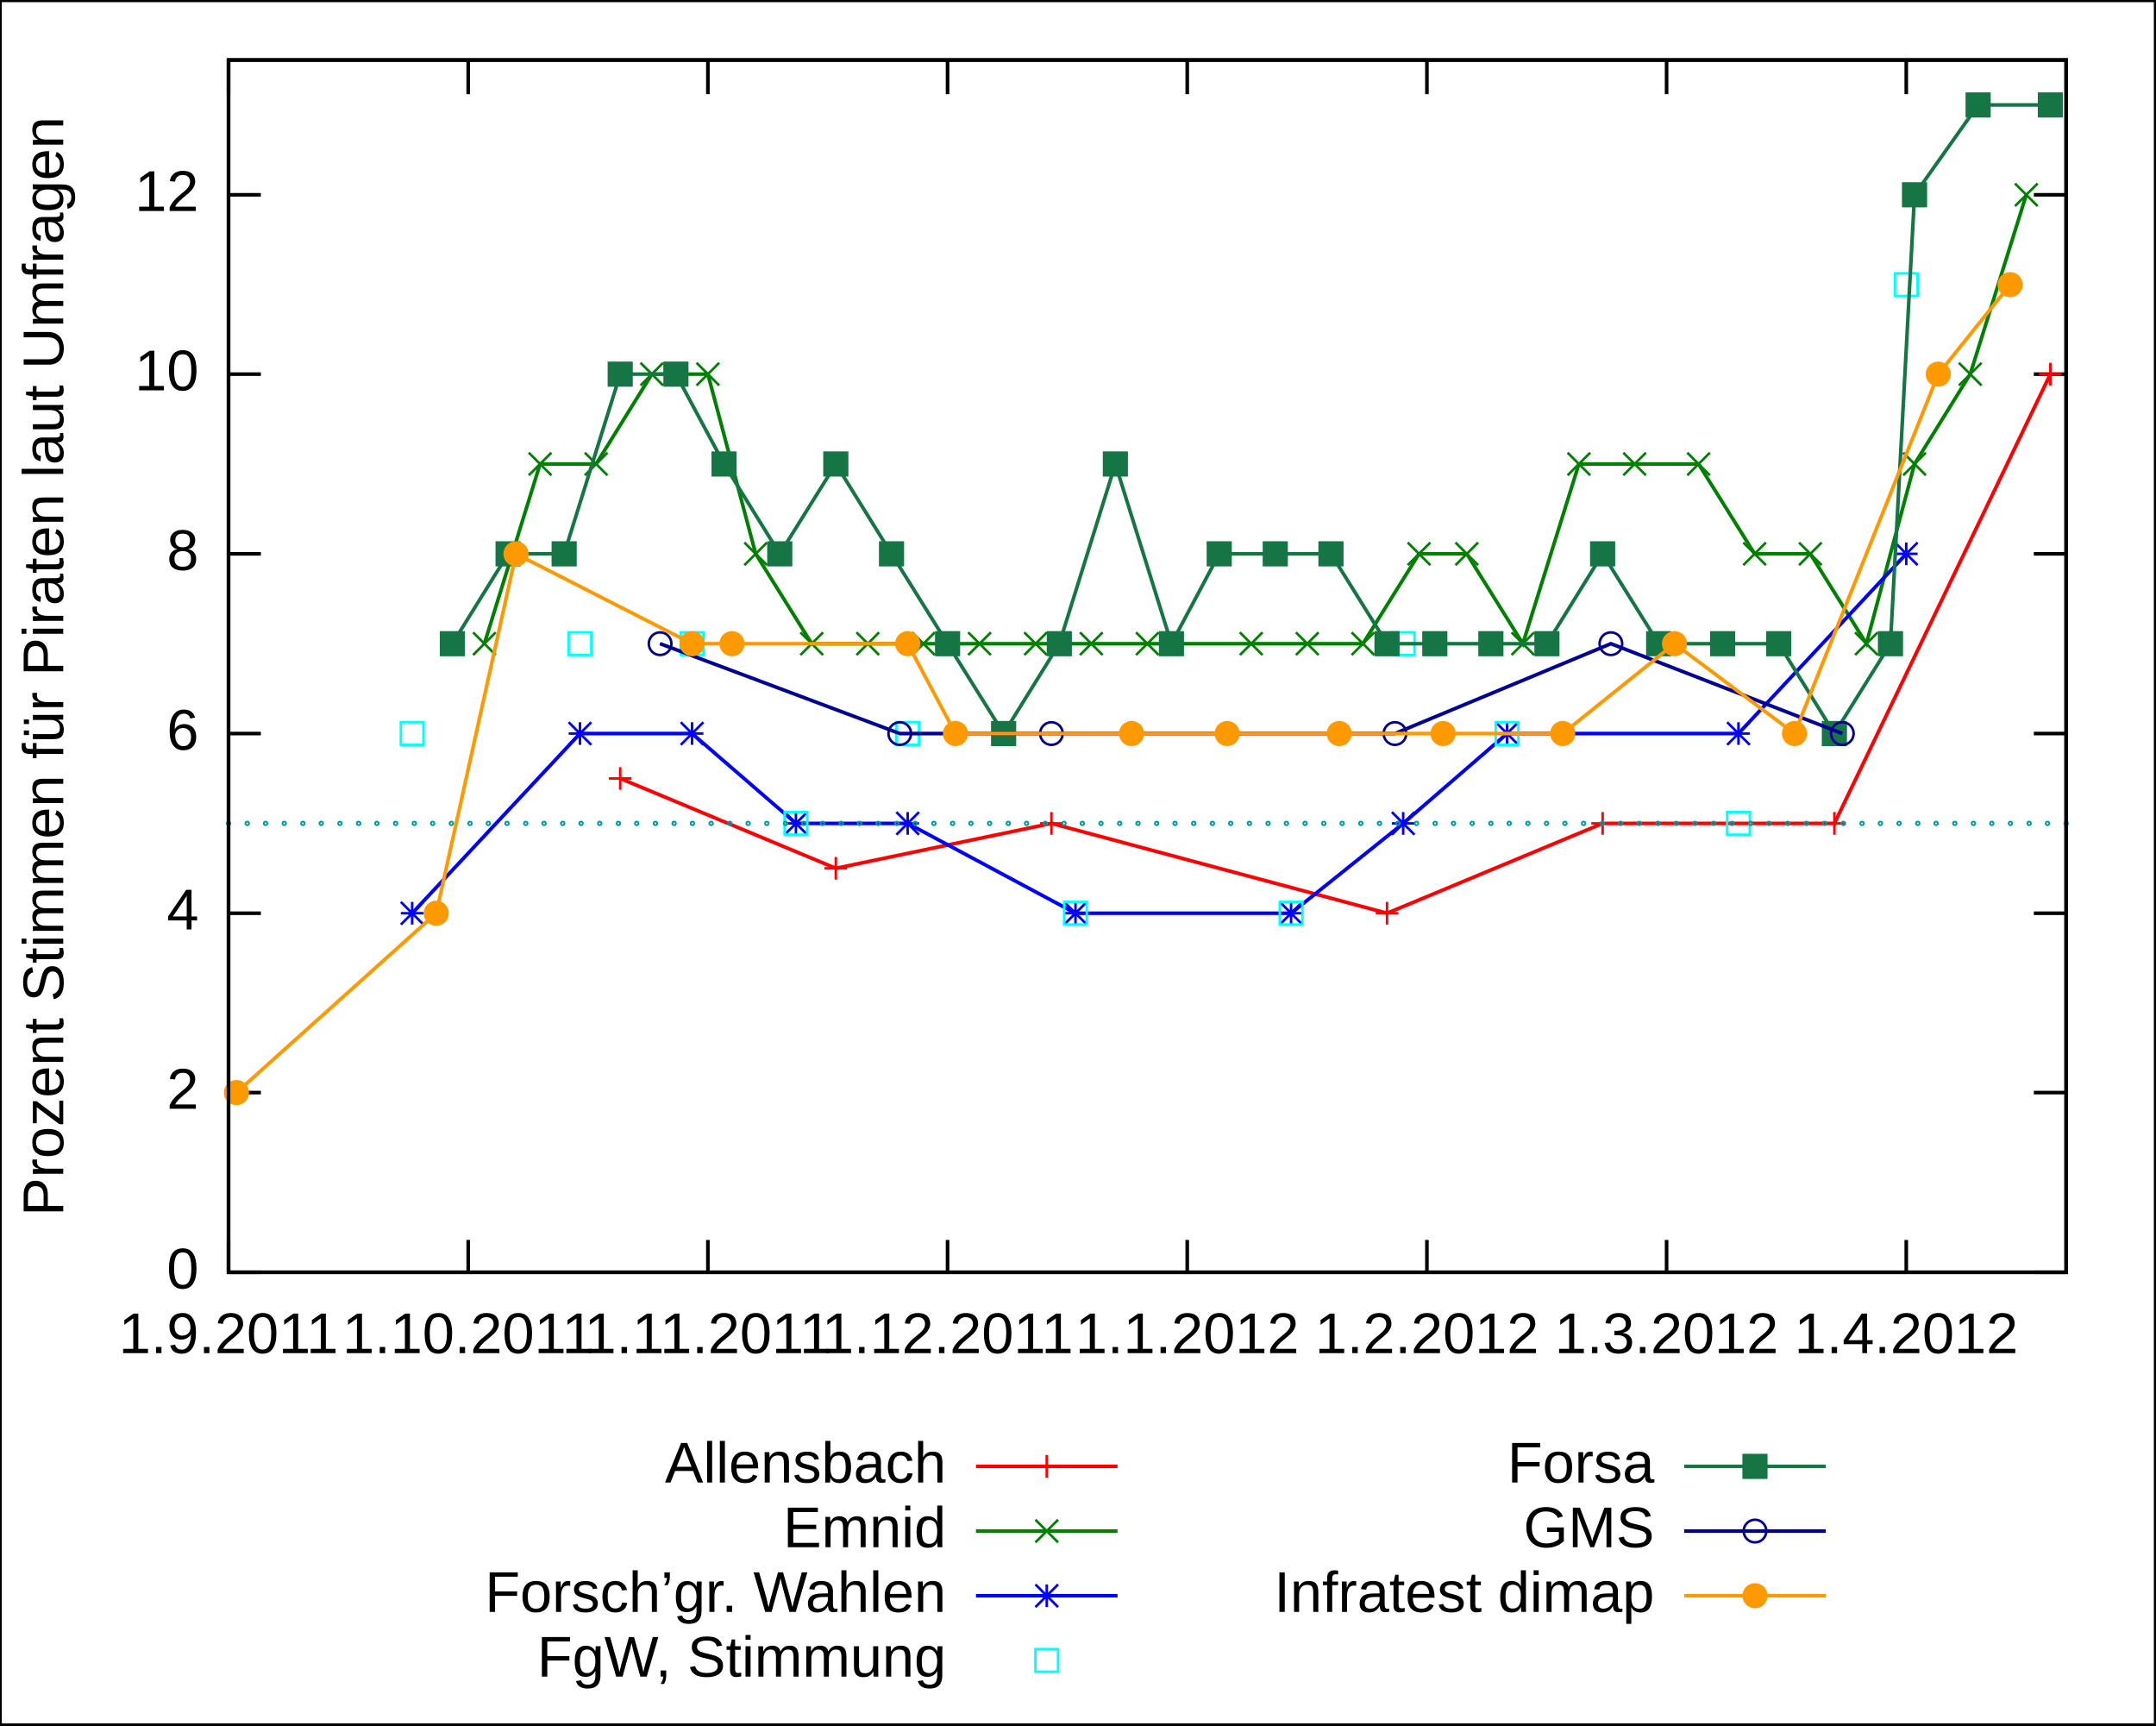
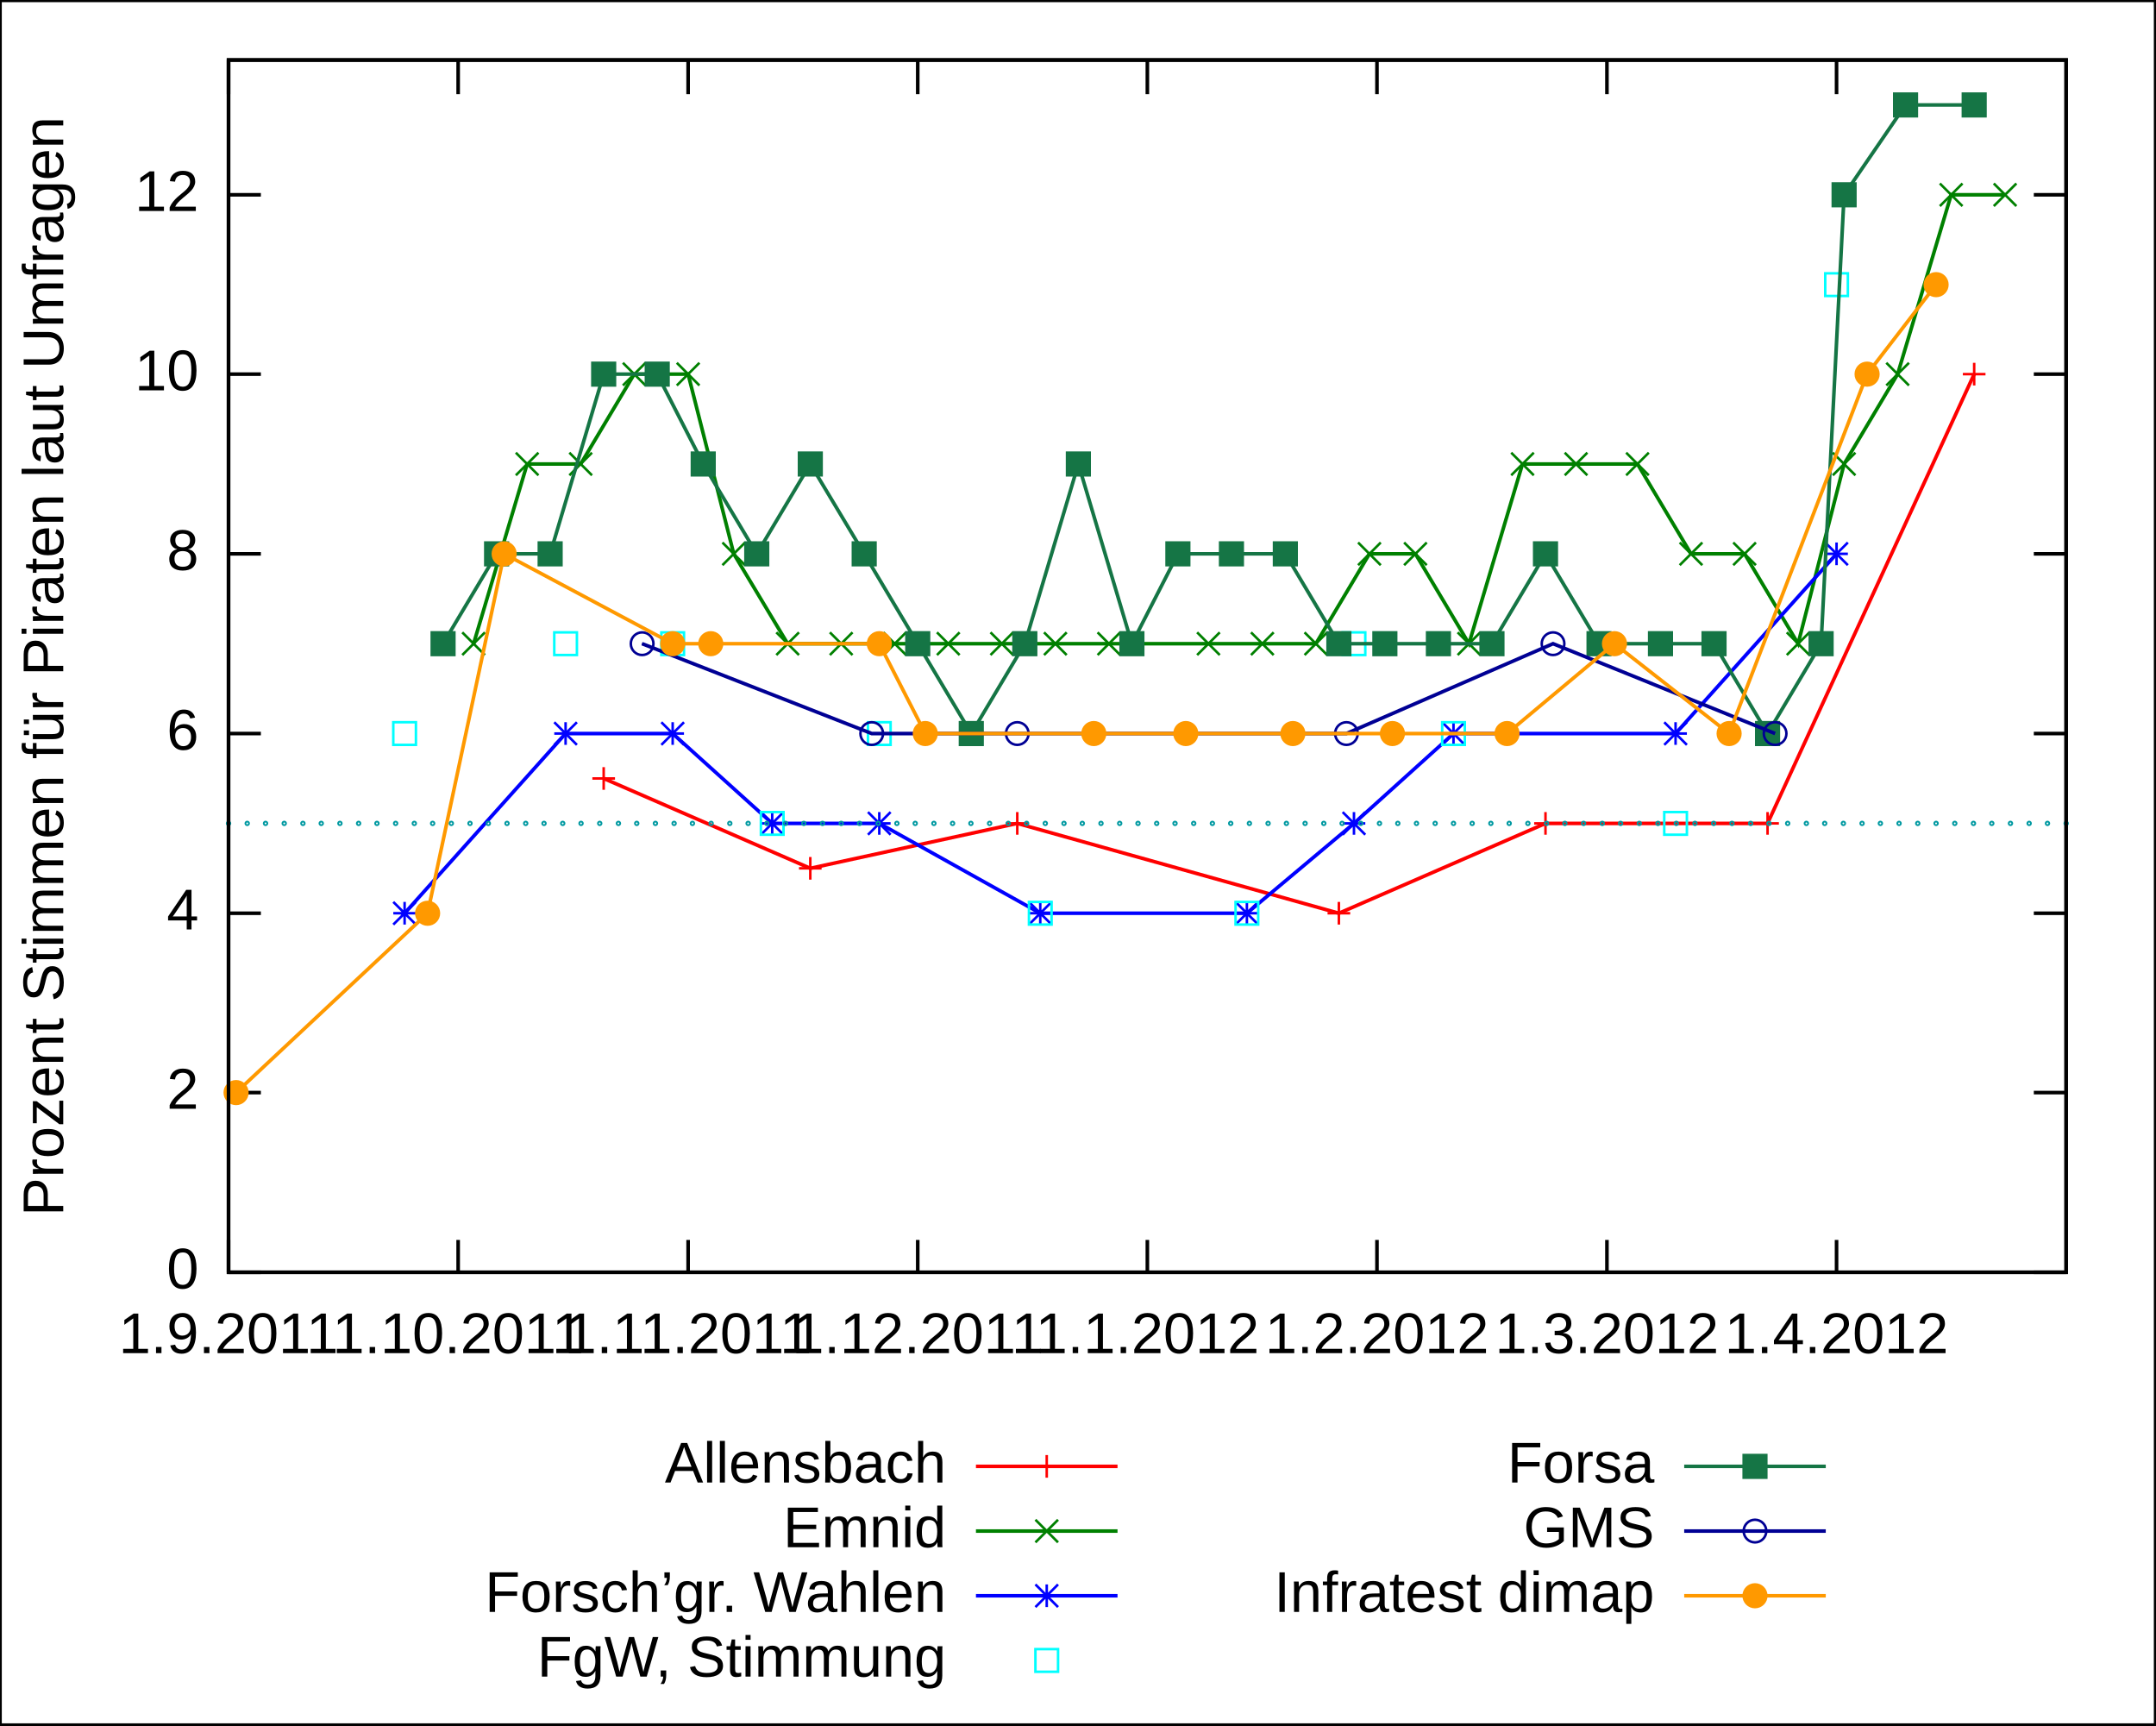
<svg xmlns="http://www.w3.org/2000/svg" xmlns:xlink="http://www.w3.org/1999/xlink" width="600" height="480" viewBox="0 0 600 480">
  <g id="gnuplot_canvas">
    <rect x="0" y="0" width="600" height="480" fill="none" />
    <defs>
      <circle id="gpDot" r="0.5" stroke-width="0.5" />
      <path id="gpPt0" stroke-width="0.222" stroke="currentColor" d="M-1,0 h2 M0,-1 v2" />
      <path id="gpPt1" stroke-width="0.222" stroke="currentColor" d="M-1,-1 L1,1 M1,-1 L-1,1" />
      <path id="gpPt2" stroke-width="0.222" stroke="currentColor" d="M-1,0 L1,0 M0,-1 L0,1 M-1,-1 L1,1 M-1,1 L1,-1" />
      <rect id="gpPt3" stroke-width="0.222" stroke="currentColor" x="-1" y="-1" width="2" height="2" />
      <rect id="gpPt4" stroke-width="0.222" stroke="currentColor" fill="currentColor" x="-1" y="-1" width="2" height="2" />
      <circle id="gpPt5" stroke-width="0.222" stroke="currentColor" cx="0" cy="0" r="1" />
      <use xlink:href="#gpPt5" id="gpPt6" fill="currentColor" stroke="none" />
      <path id="gpPt7" stroke-width="0.222" stroke="currentColor" d="M0,-1.33 L-1.33,0.67 L1.33,0.67 z" />
      <use xlink:href="#gpPt7" id="gpPt8" fill="currentColor" stroke="none" />
      <use xlink:href="#gpPt7" id="gpPt9" stroke="currentColor" transform="rotate(180)" />
      <use xlink:href="#gpPt9" id="gpPt10" fill="currentColor" stroke="none" />
      <use xlink:href="#gpPt3" id="gpPt11" stroke="currentColor" transform="rotate(45)" />
      <use xlink:href="#gpPt11" id="gpPt12" fill="currentColor" stroke="none" />
    </defs>
    <g style="fill:none; color:white; stroke:currentColor; stroke-width:1.00; stroke-linecap:butt; stroke-linejoin:miter">
</g>
    <g style="fill:none; color:black; stroke:currentColor; stroke-width:1.00; stroke-linecap:butt; stroke-linejoin:miter">
      <g style="stroke:none; shape-rendering:crispEdges">
        <polygon fill="rgb(255, 255, 255)" points="0.0,480.0 599.9,480.0 599.9,0.1 0.0,0.1 " />
      </g>
      <path stroke="black" d="M0.0,480.0 L0.0,0.1 L599.9,0.1 L599.9,480.0 L0.0,480.0 M63.6,354.0 L72.6,354.0 M575.0,354.0    L566.0,354.0  h0.01" />
      <g transform="translate(55.3,358.5)" style="stroke:none; fill:black; font-family:Arial; font-size:12.00pt; text-anchor:end">
        <text> 0</text>
      </g>
      <path d="M63.6,304.0 L72.6,304.0 M575.0,304.0 L566.0,304.0  h0.01" />
      <g transform="translate(55.3,308.5)" style="stroke:none; fill:black; font-family:Arial; font-size:12.00pt; text-anchor:end">
        <text> 2</text>
      </g>
      <path d="M63.6,254.1 L72.6,254.1 M575.0,254.1 L566.0,254.1  h0.01" />
      <g transform="translate(55.3,258.6)" style="stroke:none; fill:black; font-family:Arial; font-size:12.00pt; text-anchor:end">
        <text> 4</text>
      </g>
      <path d="M63.6,204.1 L72.6,204.1 M575.0,204.1 L566.0,204.1  h0.01" />
      <g transform="translate(55.3,208.6)" style="stroke:none; fill:black; font-family:Arial; font-size:12.00pt; text-anchor:end">
        <text> 6</text>
      </g>
      <path d="M63.6,154.1 L72.6,154.1 M575.0,154.1 L566.0,154.1  h0.01" />
      <g transform="translate(55.3,158.6)" style="stroke:none; fill:black; font-family:Arial; font-size:12.00pt; text-anchor:end">
        <text> 8</text>
      </g>
      <path d="M63.6,104.1 L72.6,104.1 M575.0,104.1 L566.0,104.1  h0.01" />
      <g transform="translate(55.3,108.6)" style="stroke:none; fill:black; font-family:Arial; font-size:12.00pt; text-anchor:end">
        <text> 10</text>
      </g>
      <path d="M63.6,54.2 L72.6,54.2 M575.0,54.2 L566.0,54.2  h0.01" />
      <g transform="translate(55.3,58.7)" style="stroke:none; fill:black; font-family:Arial; font-size:12.00pt; text-anchor:end">
        <text> 12</text>
      </g>
      <path d="M63.6,354.0 L63.6,345.0 M63.6,16.7 L63.6,25.7  h0.01" />
      <g transform="translate(63.6,376.5)" style="stroke:none; fill:black; font-family:Arial; font-size:12.00pt; text-anchor:middle">
        <text>1.9.2011</text>
      </g>
-       <path d="M130.3,354.0 L130.3,345.0 M130.3,16.7 L130.3,25.7  h0.01" />
-       <g transform="translate(130.3,376.5)" style="stroke:none; fill:black; font-family:Arial; font-size:12.00pt; text-anchor:middle">
+       <path d="M127.5,354.0 L127.5,345.0 M127.5,16.7 L127.5,25.7  h0.01" />
+       <g transform="translate(127.5,376.5)" style="stroke:none; fill:black; font-family:Arial; font-size:12.00pt; text-anchor:middle">
        <text>1.10.2011</text>
      </g>
-       <path d="M197.0,354.0 L197.0,345.0 M197.0,16.7 L197.0,25.7  h0.01" />
-       <g transform="translate(197.0,376.5)" style="stroke:none; fill:black; font-family:Arial; font-size:12.00pt; text-anchor:middle">
+       <path d="M191.5,354.0 L191.5,345.0 M191.5,16.7 L191.5,25.7  h0.01" />
+       <g transform="translate(191.5,376.5)" style="stroke:none; fill:black; font-family:Arial; font-size:12.00pt; text-anchor:middle">
        <text>1.11.2011</text>
      </g>
-       <path d="M263.7,354.0 L263.7,345.0 M263.7,16.7 L263.7,25.7  h0.01" />
-       <g transform="translate(263.7,376.5)" style="stroke:none; fill:black; font-family:Arial; font-size:12.00pt; text-anchor:middle">
+       <path d="M255.4,354.0 L255.4,345.0 M255.4,16.7 L255.4,25.7  h0.01" />
+       <g transform="translate(255.4,376.5)" style="stroke:none; fill:black; font-family:Arial; font-size:12.00pt; text-anchor:middle">
        <text>1.12.2011</text>
      </g>
-       <path d="M330.4,354.0 L330.4,345.0 M330.4,16.7 L330.4,25.7  h0.01" />
-       <g transform="translate(330.4,376.5)" style="stroke:none; fill:black; font-family:Arial; font-size:12.00pt; text-anchor:middle">
+       <path d="M319.3,354.0 L319.3,345.0 M319.3,16.7 L319.3,25.7  h0.01" />
+       <g transform="translate(319.3,376.5)" style="stroke:none; fill:black; font-family:Arial; font-size:12.00pt; text-anchor:middle">
        <text>1.1.2012</text>
      </g>
-       <path d="M397.1,354.0 L397.1,345.0 M397.1,16.7 L397.1,25.7  h0.01" />
-       <g transform="translate(397.1,376.5)" style="stroke:none; fill:black; font-family:Arial; font-size:12.00pt; text-anchor:middle">
+       <path d="M383.2,354.0 L383.2,345.0 M383.2,16.7 L383.2,25.7  h0.01" />
+       <g transform="translate(383.2,376.5)" style="stroke:none; fill:black; font-family:Arial; font-size:12.00pt; text-anchor:middle">
        <text>1.2.2012</text>
      </g>
-       <path d="M463.8,354.0 L463.8,345.0 M463.8,16.7 L463.8,25.7  h0.01" />
-       <g transform="translate(463.8,376.5)" style="stroke:none; fill:black; font-family:Arial; font-size:12.00pt; text-anchor:middle">
+       <path d="M447.2,354.0 L447.2,345.0 M447.2,16.7 L447.2,25.7  h0.01" />
+       <g transform="translate(447.2,376.5)" style="stroke:none; fill:black; font-family:Arial; font-size:12.00pt; text-anchor:middle">
        <text>1.3.2012</text>
      </g>
-       <path d="M530.5,354.0 L530.5,345.0 M530.5,16.7 L530.5,25.7  h0.01" />
-       <g transform="translate(530.5,376.5)" style="stroke:none; fill:black; font-family:Arial; font-size:12.00pt; text-anchor:middle">
+       <path d="M511.1,354.0 L511.1,345.0 M511.1,16.7 L511.1,25.7  h0.01" />
+       <g transform="translate(511.1,376.5)" style="stroke:none; fill:black; font-family:Arial; font-size:12.00pt; text-anchor:middle">
        <text>1.4.2012</text>
      </g>
      <path d="M63.6,16.7 L63.6,354.0 L575.0,354.0 L575.0,16.7 L63.6,16.7 Z  h0.01" />
      <g transform="translate(17.6,185.4) rotate(270)" style="stroke:none; fill:black; font-family:Arial; font-size:12.00pt; text-anchor:middle">
        <text>Prozent Stimmen für Piraten laut Umfragen</text>
      </g>
    </g>
    <g id="gnuplot_plot_1">
      <g style="fill:none; color:red; stroke:currentColor; stroke-width:1.00; stroke-linecap:butt; stroke-linejoin:miter">
        <g transform="translate(263.3,412.5)" style="stroke:none; fill:black; font-family:Arial; font-size:12.00pt; text-anchor:end">
          <text>Allensbach</text>
        </g>
-         <path d="M271.6,408.0 L311.0,408.0 M570.6,104.1 L510.5,229.1 L446.0,229.1 L386.0,254.1 L292.6,229.1 L232.6,241.6    L172.6,216.6  h0.01" />
-         <use xlink:href="#gpPt0" transform="translate(570.6,104.1) scale(3.15)" />
-         <use xlink:href="#gpPt0" transform="translate(510.5,229.1) scale(3.15)" />
-         <use xlink:href="#gpPt0" transform="translate(446.0,229.1) scale(3.15)" />
-         <use xlink:href="#gpPt0" transform="translate(386.0,254.1) scale(3.15)" />
-         <use xlink:href="#gpPt0" transform="translate(292.6,229.1) scale(3.15)" />
-         <use xlink:href="#gpPt0" transform="translate(232.6,241.6) scale(3.15)" />
-         <use xlink:href="#gpPt0" transform="translate(172.6,216.6) scale(3.15)" />
+         <path d="M271.6,408.0 L311.0,408.0 M549.4,104.1 L491.9,229.1 L430.1,229.1 L372.6,254.1 L283.1,229.1 L225.5,241.6    L168.0,216.6  h0.01" />
+         <use xlink:href="#gpPt0" transform="translate(549.4,104.1) scale(3.15)" />
+         <use xlink:href="#gpPt0" transform="translate(491.9,229.1) scale(3.15)" />
+         <use xlink:href="#gpPt0" transform="translate(430.1,229.1) scale(3.15)" />
+         <use xlink:href="#gpPt0" transform="translate(372.6,254.1) scale(3.15)" />
+         <use xlink:href="#gpPt0" transform="translate(283.1,229.1) scale(3.15)" />
+         <use xlink:href="#gpPt0" transform="translate(225.5,241.6) scale(3.15)" />
+         <use xlink:href="#gpPt0" transform="translate(168.0,216.6) scale(3.15)" />
        <use xlink:href="#gpPt0" transform="translate(291.3,408.0) scale(3.15)" />
      </g>
    </g>
    <g id="gnuplot_plot_2">
      <g style="fill:none; color:green; stroke:currentColor; stroke-width:1.00; stroke-linecap:butt; stroke-linejoin:miter">
        <g transform="translate(263.3,430.5)" style="stroke:none; fill:black; font-family:Arial; font-size:12.00pt; text-anchor:end">
          <text>Emnid</text>
        </g>
-         <path d="M271.6,426.0 L311.0,426.0 M563.9,54.2 L548.3,104.1 L532.8,129.1 L519.4,179.1 L503.8,154.1 L488.3,154.1    L472.7,129.1 L454.9,129.1 L439.4,129.1 L423.8,179.1 L408.2,154.1 L394.9,154.1 L379.3,179.1 L363.8,179.1    L348.2,179.1 L319.3,179.1 L303.7,179.1 L288.2,179.1 L272.6,179.1 L257.0,179.1 L241.5,179.1 L225.9,179.1    L210.3,154.1 L197.0,104.1 L181.4,104.1 L165.9,129.1 L150.3,129.1 L134.8,179.1  h0.01" />
-         <use xlink:href="#gpPt1" transform="translate(563.9,54.2) scale(3.15)" />
-         <use xlink:href="#gpPt1" transform="translate(548.3,104.1) scale(3.15)" />
-         <use xlink:href="#gpPt1" transform="translate(532.8,129.1) scale(3.15)" />
-         <use xlink:href="#gpPt1" transform="translate(519.4,179.1) scale(3.15)" />
-         <use xlink:href="#gpPt1" transform="translate(503.8,154.1) scale(3.15)" />
-         <use xlink:href="#gpPt1" transform="translate(488.3,154.1) scale(3.15)" />
-         <use xlink:href="#gpPt1" transform="translate(472.7,129.1) scale(3.15)" />
-         <use xlink:href="#gpPt1" transform="translate(454.9,129.1) scale(3.15)" />
-         <use xlink:href="#gpPt1" transform="translate(439.4,129.1) scale(3.15)" />
-         <use xlink:href="#gpPt1" transform="translate(423.8,179.1) scale(3.15)" />
-         <use xlink:href="#gpPt1" transform="translate(408.2,154.1) scale(3.15)" />
-         <use xlink:href="#gpPt1" transform="translate(394.9,154.1) scale(3.15)" />
-         <use xlink:href="#gpPt1" transform="translate(379.3,179.1) scale(3.15)" />
-         <use xlink:href="#gpPt1" transform="translate(363.8,179.1) scale(3.15)" />
-         <use xlink:href="#gpPt1" transform="translate(348.2,179.1) scale(3.15)" />
-         <use xlink:href="#gpPt1" transform="translate(319.3,179.1) scale(3.15)" />
-         <use xlink:href="#gpPt1" transform="translate(303.7,179.1) scale(3.15)" />
-         <use xlink:href="#gpPt1" transform="translate(288.2,179.1) scale(3.15)" />
-         <use xlink:href="#gpPt1" transform="translate(272.6,179.1) scale(3.15)" />
-         <use xlink:href="#gpPt1" transform="translate(257.0,179.1) scale(3.15)" />
-         <use xlink:href="#gpPt1" transform="translate(241.5,179.1) scale(3.15)" />
-         <use xlink:href="#gpPt1" transform="translate(225.9,179.1) scale(3.15)" />
-         <use xlink:href="#gpPt1" transform="translate(210.3,154.1) scale(3.15)" />
-         <use xlink:href="#gpPt1" transform="translate(197.0,104.1) scale(3.15)" />
-         <use xlink:href="#gpPt1" transform="translate(181.4,104.1) scale(3.15)" />
-         <use xlink:href="#gpPt1" transform="translate(165.9,129.1) scale(3.15)" />
-         <use xlink:href="#gpPt1" transform="translate(150.3,129.1) scale(3.15)" />
-         <use xlink:href="#gpPt1" transform="translate(134.8,179.1) scale(3.15)" />
+         <path d="M271.6,426.0 L311.0,426.0 M558.0,54.2 L543.0,54.2 L528.1,104.1 L513.2,129.1 L500.4,179.1 L485.5,154.1    L470.6,154.1 L455.7,129.1 L438.6,129.1 L423.7,129.1 L408.8,179.1 L393.9,154.1 L381.1,154.1 L366.2,179.1    L351.3,179.1 L336.3,179.1 L308.6,179.1 L293.7,179.1 L278.8,179.1 L263.9,179.1 L249.0,179.1 L234.1,179.1    L219.2,179.1 L204.2,154.1 L191.5,104.1 L176.5,104.1 L161.6,129.1 L146.7,129.1 L131.8,179.1  h0.01" />
+         <use xlink:href="#gpPt1" transform="translate(558.0,54.2) scale(3.15)" />
+         <use xlink:href="#gpPt1" transform="translate(543.0,54.2) scale(3.15)" />
+         <use xlink:href="#gpPt1" transform="translate(528.1,104.1) scale(3.15)" />
+         <use xlink:href="#gpPt1" transform="translate(513.2,129.1) scale(3.15)" />
+         <use xlink:href="#gpPt1" transform="translate(500.4,179.1) scale(3.15)" />
+         <use xlink:href="#gpPt1" transform="translate(485.5,154.1) scale(3.15)" />
+         <use xlink:href="#gpPt1" transform="translate(470.6,154.1) scale(3.15)" />
+         <use xlink:href="#gpPt1" transform="translate(455.7,129.1) scale(3.15)" />
+         <use xlink:href="#gpPt1" transform="translate(438.6,129.1) scale(3.15)" />
+         <use xlink:href="#gpPt1" transform="translate(423.7,129.1) scale(3.15)" />
+         <use xlink:href="#gpPt1" transform="translate(408.8,179.1) scale(3.15)" />
+         <use xlink:href="#gpPt1" transform="translate(393.9,154.1) scale(3.15)" />
+         <use xlink:href="#gpPt1" transform="translate(381.1,154.1) scale(3.15)" />
+         <use xlink:href="#gpPt1" transform="translate(366.2,179.1) scale(3.15)" />
+         <use xlink:href="#gpPt1" transform="translate(351.3,179.1) scale(3.15)" />
+         <use xlink:href="#gpPt1" transform="translate(336.3,179.1) scale(3.15)" />
+         <use xlink:href="#gpPt1" transform="translate(308.6,179.1) scale(3.15)" />
+         <use xlink:href="#gpPt1" transform="translate(293.7,179.1) scale(3.15)" />
+         <use xlink:href="#gpPt1" transform="translate(278.8,179.1) scale(3.15)" />
+         <use xlink:href="#gpPt1" transform="translate(263.9,179.1) scale(3.15)" />
+         <use xlink:href="#gpPt1" transform="translate(249.0,179.1) scale(3.15)" />
+         <use xlink:href="#gpPt1" transform="translate(234.1,179.1) scale(3.15)" />
+         <use xlink:href="#gpPt1" transform="translate(219.2,179.1) scale(3.15)" />
+         <use xlink:href="#gpPt1" transform="translate(204.2,154.1) scale(3.15)" />
+         <use xlink:href="#gpPt1" transform="translate(191.5,104.1) scale(3.15)" />
+         <use xlink:href="#gpPt1" transform="translate(176.5,104.1) scale(3.15)" />
+         <use xlink:href="#gpPt1" transform="translate(161.6,129.1) scale(3.15)" />
+         <use xlink:href="#gpPt1" transform="translate(146.7,129.1) scale(3.15)" />
+         <use xlink:href="#gpPt1" transform="translate(131.8,179.1) scale(3.15)" />
        <use xlink:href="#gpPt1" transform="translate(291.3,426.0) scale(3.15)" />
      </g>
    </g>
    <g id="gnuplot_plot_3">
      <g style="fill:none; color:blue; stroke:currentColor; stroke-width:1.00; stroke-linecap:butt; stroke-linejoin:miter">
        <g transform="translate(263.3,448.5)" style="stroke:none; fill:black; font-family:Arial; font-size:12.00pt; text-anchor:end">
          <text>Forsch’gr. Wahlen</text>
        </g>
-         <path d="M271.6,444.0 L311.0,444.0 M530.5,154.1 L483.8,204.1 L419.4,204.1 L390.5,229.1 L359.3,254.1 L299.3,254.1    L252.6,229.1 L221.5,229.1 L192.6,204.1 L161.4,204.1 L114.7,254.1  h0.01" />
-         <use xlink:href="#gpPt2" transform="translate(530.5,154.1) scale(3.15)" />
-         <use xlink:href="#gpPt2" transform="translate(483.8,204.1) scale(3.15)" />
-         <use xlink:href="#gpPt2" transform="translate(419.4,204.1) scale(3.15)" />
-         <use xlink:href="#gpPt2" transform="translate(390.5,229.1) scale(3.15)" />
-         <use xlink:href="#gpPt2" transform="translate(359.3,254.1) scale(3.15)" />
-         <use xlink:href="#gpPt2" transform="translate(299.3,254.1) scale(3.15)" />
-         <use xlink:href="#gpPt2" transform="translate(252.6,229.1) scale(3.15)" />
-         <use xlink:href="#gpPt2" transform="translate(221.5,229.1) scale(3.15)" />
-         <use xlink:href="#gpPt2" transform="translate(192.6,204.1) scale(3.15)" />
-         <use xlink:href="#gpPt2" transform="translate(161.4,204.1) scale(3.15)" />
-         <use xlink:href="#gpPt2" transform="translate(114.7,254.1) scale(3.15)" />
+         <path d="M271.6,444.0 L311.0,444.0 M511.1,154.1 L466.3,204.1 L404.5,204.1 L376.8,229.1 L347.0,254.1 L289.5,254.1    L244.7,229.1 L214.9,229.1 L187.2,204.1 L157.4,204.1 L112.6,254.1  h0.01" />
+         <use xlink:href="#gpPt2" transform="translate(511.1,154.1) scale(3.15)" />
+         <use xlink:href="#gpPt2" transform="translate(466.3,204.1) scale(3.15)" />
+         <use xlink:href="#gpPt2" transform="translate(404.5,204.1) scale(3.15)" />
+         <use xlink:href="#gpPt2" transform="translate(376.8,229.1) scale(3.15)" />
+         <use xlink:href="#gpPt2" transform="translate(347.0,254.1) scale(3.15)" />
+         <use xlink:href="#gpPt2" transform="translate(289.5,254.1) scale(3.15)" />
+         <use xlink:href="#gpPt2" transform="translate(244.7,229.1) scale(3.15)" />
+         <use xlink:href="#gpPt2" transform="translate(214.9,229.1) scale(3.15)" />
+         <use xlink:href="#gpPt2" transform="translate(187.2,204.1) scale(3.15)" />
+         <use xlink:href="#gpPt2" transform="translate(157.4,204.1) scale(3.15)" />
+         <use xlink:href="#gpPt2" transform="translate(112.6,254.1) scale(3.15)" />
        <use xlink:href="#gpPt2" transform="translate(291.3,444.0) scale(3.15)" />
      </g>
    </g>
    <g id="gnuplot_plot_4">
      <g style="fill:none; color:cyan; stroke:currentColor; stroke-width:1.00; stroke-linecap:butt; stroke-linejoin:miter">
        <g transform="translate(263.3,466.5)" style="stroke:none; fill:black; font-family:Arial; font-size:12.00pt; text-anchor:end">
          <text>FgW, Stimmung</text>
        </g>
-         <use xlink:href="#gpPt3" transform="translate(530.5,79.2) scale(3.15)" />
-         <use xlink:href="#gpPt3" transform="translate(483.8,229.1) scale(3.15)" />
-         <use xlink:href="#gpPt3" transform="translate(419.4,204.1) scale(3.15)" />
-         <use xlink:href="#gpPt3" transform="translate(390.5,179.1) scale(3.15)" />
-         <use xlink:href="#gpPt3" transform="translate(359.3,254.1) scale(3.15)" />
-         <use xlink:href="#gpPt3" transform="translate(299.3,254.1) scale(3.15)" />
-         <use xlink:href="#gpPt3" transform="translate(252.6,204.1) scale(3.15)" />
-         <use xlink:href="#gpPt3" transform="translate(221.5,229.1) scale(3.15)" />
-         <use xlink:href="#gpPt3" transform="translate(192.6,179.1) scale(3.15)" />
-         <use xlink:href="#gpPt3" transform="translate(161.4,179.1) scale(3.15)" />
-         <use xlink:href="#gpPt3" transform="translate(114.7,204.1) scale(3.15)" />
+         <use xlink:href="#gpPt3" transform="translate(511.1,79.2) scale(3.15)" />
+         <use xlink:href="#gpPt3" transform="translate(466.3,229.1) scale(3.15)" />
+         <use xlink:href="#gpPt3" transform="translate(404.5,204.1) scale(3.15)" />
+         <use xlink:href="#gpPt3" transform="translate(376.8,179.1) scale(3.15)" />
+         <use xlink:href="#gpPt3" transform="translate(347.0,254.1) scale(3.15)" />
+         <use xlink:href="#gpPt3" transform="translate(289.5,254.1) scale(3.15)" />
+         <use xlink:href="#gpPt3" transform="translate(244.7,204.1) scale(3.15)" />
+         <use xlink:href="#gpPt3" transform="translate(214.9,229.1) scale(3.15)" />
+         <use xlink:href="#gpPt3" transform="translate(187.2,179.1) scale(3.15)" />
+         <use xlink:href="#gpPt3" transform="translate(157.4,179.1) scale(3.15)" />
+         <use xlink:href="#gpPt3" transform="translate(112.6,204.1) scale(3.15)" />
        <use xlink:href="#gpPt3" transform="translate(291.3,462.0) scale(3.15)" />
      </g>
    </g>
    <g id="gnuplot_plot_5">
      <g style="fill:none; color:#157545; stroke:currentColor; stroke-width:1.00; stroke-linecap:butt; stroke-linejoin:miter">
        <g transform="translate(460.4,412.5)" style="stroke:none; fill:black; font-family:Arial; font-size:12.00pt; text-anchor:end">
          <text>Forsa</text>
        </g>
-         <path d="M468.7,408.0 L508.1,408.0 M570.6,29.2 L550.5,29.2 L532.8,54.2 L526.1,179.1 L510.5,204.1 L495.0,179.1    L479.4,179.1 L461.6,179.1 L446.0,154.1 L430.5,179.1 L414.9,179.1 L399.3,179.1 L386.0,179.1 L370.4,154.1    L354.9,154.1 L339.3,154.1 L326.0,179.1 L310.4,129.1 L294.8,179.1 L279.3,204.1 L263.7,179.1 L248.1,154.1    L232.6,129.1 L217.0,154.1 L201.5,129.1 L188.1,104.1 L172.6,104.1 L157.0,154.1 L141.4,154.1 L125.9,179.1     h0.01" />
-         <use xlink:href="#gpPt4" transform="translate(570.6,29.2) scale(3.15)" />
-         <use xlink:href="#gpPt4" transform="translate(550.5,29.2) scale(3.15)" />
-         <use xlink:href="#gpPt4" transform="translate(532.8,54.2) scale(3.15)" />
-         <use xlink:href="#gpPt4" transform="translate(526.1,179.1) scale(3.15)" />
-         <use xlink:href="#gpPt4" transform="translate(510.5,204.1) scale(3.15)" />
-         <use xlink:href="#gpPt4" transform="translate(495.0,179.1) scale(3.15)" />
-         <use xlink:href="#gpPt4" transform="translate(479.4,179.1) scale(3.15)" />
-         <use xlink:href="#gpPt4" transform="translate(461.6,179.1) scale(3.15)" />
-         <use xlink:href="#gpPt4" transform="translate(446.0,154.1) scale(3.15)" />
-         <use xlink:href="#gpPt4" transform="translate(430.5,179.1) scale(3.15)" />
-         <use xlink:href="#gpPt4" transform="translate(414.9,179.1) scale(3.15)" />
-         <use xlink:href="#gpPt4" transform="translate(399.3,179.1) scale(3.15)" />
-         <use xlink:href="#gpPt4" transform="translate(386.0,179.1) scale(3.15)" />
-         <use xlink:href="#gpPt4" transform="translate(370.4,154.1) scale(3.15)" />
-         <use xlink:href="#gpPt4" transform="translate(354.9,154.1) scale(3.15)" />
-         <use xlink:href="#gpPt4" transform="translate(339.3,154.1) scale(3.15)" />
-         <use xlink:href="#gpPt4" transform="translate(326.0,179.1) scale(3.15)" />
-         <use xlink:href="#gpPt4" transform="translate(310.4,129.1) scale(3.15)" />
-         <use xlink:href="#gpPt4" transform="translate(294.8,179.1) scale(3.15)" />
-         <use xlink:href="#gpPt4" transform="translate(279.3,204.1) scale(3.15)" />
-         <use xlink:href="#gpPt4" transform="translate(263.7,179.1) scale(3.15)" />
-         <use xlink:href="#gpPt4" transform="translate(248.1,154.1) scale(3.15)" />
-         <use xlink:href="#gpPt4" transform="translate(232.6,129.1) scale(3.15)" />
-         <use xlink:href="#gpPt4" transform="translate(217.0,154.1) scale(3.15)" />
-         <use xlink:href="#gpPt4" transform="translate(201.5,129.1) scale(3.15)" />
-         <use xlink:href="#gpPt4" transform="translate(188.1,104.1) scale(3.15)" />
-         <use xlink:href="#gpPt4" transform="translate(172.6,104.1) scale(3.15)" />
-         <use xlink:href="#gpPt4" transform="translate(157.0,154.1) scale(3.15)" />
-         <use xlink:href="#gpPt4" transform="translate(141.4,154.1) scale(3.15)" />
-         <use xlink:href="#gpPt4" transform="translate(125.9,179.1) scale(3.15)" />
+         <path d="M468.7,408.0 L508.1,408.0 M549.4,29.2 L530.3,29.2 L513.2,54.2 L506.8,179.1 L491.9,204.1 L477.0,179.1    L462.1,179.1 L445.0,179.1 L430.1,154.1 L415.2,179.1 L400.3,179.1 L385.4,179.1 L372.6,179.1 L357.7,154.1    L342.7,154.1 L327.8,154.1 L315.0,179.1 L300.1,129.1 L285.2,179.1 L270.3,204.1 L255.4,179.1 L240.5,154.1    L225.5,129.1 L210.6,154.1 L195.7,129.1 L182.9,104.1 L168.0,104.1 L153.1,154.1 L138.2,154.1 L123.3,179.1     h0.01" />
+         <use xlink:href="#gpPt4" transform="translate(549.4,29.2) scale(3.15)" />
+         <use xlink:href="#gpPt4" transform="translate(530.3,29.2) scale(3.15)" />
+         <use xlink:href="#gpPt4" transform="translate(513.2,54.2) scale(3.15)" />
+         <use xlink:href="#gpPt4" transform="translate(506.8,179.1) scale(3.15)" />
+         <use xlink:href="#gpPt4" transform="translate(491.9,204.1) scale(3.15)" />
+         <use xlink:href="#gpPt4" transform="translate(477.0,179.1) scale(3.15)" />
+         <use xlink:href="#gpPt4" transform="translate(462.1,179.1) scale(3.15)" />
+         <use xlink:href="#gpPt4" transform="translate(445.0,179.1) scale(3.15)" />
+         <use xlink:href="#gpPt4" transform="translate(430.1,154.1) scale(3.15)" />
+         <use xlink:href="#gpPt4" transform="translate(415.2,179.1) scale(3.15)" />
+         <use xlink:href="#gpPt4" transform="translate(400.3,179.1) scale(3.15)" />
+         <use xlink:href="#gpPt4" transform="translate(385.4,179.1) scale(3.15)" />
+         <use xlink:href="#gpPt4" transform="translate(372.6,179.1) scale(3.15)" />
+         <use xlink:href="#gpPt4" transform="translate(357.7,154.1) scale(3.15)" />
+         <use xlink:href="#gpPt4" transform="translate(342.7,154.1) scale(3.15)" />
+         <use xlink:href="#gpPt4" transform="translate(327.8,154.1) scale(3.15)" />
+         <use xlink:href="#gpPt4" transform="translate(315.0,179.1) scale(3.15)" />
+         <use xlink:href="#gpPt4" transform="translate(300.1,129.1) scale(3.15)" />
+         <use xlink:href="#gpPt4" transform="translate(285.2,179.1) scale(3.15)" />
+         <use xlink:href="#gpPt4" transform="translate(270.3,204.1) scale(3.15)" />
+         <use xlink:href="#gpPt4" transform="translate(255.4,179.1) scale(3.15)" />
+         <use xlink:href="#gpPt4" transform="translate(240.5,154.1) scale(3.15)" />
+         <use xlink:href="#gpPt4" transform="translate(225.5,129.1) scale(3.15)" />
+         <use xlink:href="#gpPt4" transform="translate(210.6,154.1) scale(3.15)" />
+         <use xlink:href="#gpPt4" transform="translate(195.7,129.1) scale(3.15)" />
+         <use xlink:href="#gpPt4" transform="translate(182.9,104.1) scale(3.15)" />
+         <use xlink:href="#gpPt4" transform="translate(168.0,104.1) scale(3.15)" />
+         <use xlink:href="#gpPt4" transform="translate(153.1,154.1) scale(3.15)" />
+         <use xlink:href="#gpPt4" transform="translate(138.2,154.1) scale(3.15)" />
+         <use xlink:href="#gpPt4" transform="translate(123.3,179.1) scale(3.15)" />
        <use xlink:href="#gpPt4" transform="translate(488.4,408.0) scale(3.15)" />
      </g>
    </g>
    <g id="gnuplot_plot_6">
      <g style="fill:none; color:#000094; stroke:currentColor; stroke-width:1.00; stroke-linecap:butt; stroke-linejoin:miter">
        <g transform="translate(460.4,430.5)" style="stroke:none; fill:black; font-family:Arial; font-size:12.00pt; text-anchor:end">
          <text>GMS</text>
        </g>
-         <path d="M468.7,426.0 L508.1,426.0 M512.7,204.1 L448.3,179.1 L388.2,204.1 L292.6,204.1 L250.4,204.1 L183.7,179.1     h0.01" />
-         <use xlink:href="#gpPt5" transform="translate(512.7,204.1) scale(3.15)" />
-         <use xlink:href="#gpPt5" transform="translate(448.3,179.1) scale(3.15)" />
-         <use xlink:href="#gpPt5" transform="translate(388.2,204.1) scale(3.15)" />
-         <use xlink:href="#gpPt5" transform="translate(292.6,204.1) scale(3.15)" />
-         <use xlink:href="#gpPt5" transform="translate(250.4,204.1) scale(3.15)" />
-         <use xlink:href="#gpPt5" transform="translate(183.7,179.1) scale(3.15)" />
+         <path d="M468.7,426.0 L508.1,426.0 M494.0,204.1 L432.2,179.1 L374.7,204.1 L283.1,204.1 L242.6,204.1 L178.7,179.1     h0.01" />
+         <use xlink:href="#gpPt5" transform="translate(494.0,204.1) scale(3.15)" />
+         <use xlink:href="#gpPt5" transform="translate(432.2,179.1) scale(3.15)" />
+         <use xlink:href="#gpPt5" transform="translate(374.7,204.1) scale(3.15)" />
+         <use xlink:href="#gpPt5" transform="translate(283.1,204.1) scale(3.15)" />
+         <use xlink:href="#gpPt5" transform="translate(242.6,204.1) scale(3.15)" />
+         <use xlink:href="#gpPt5" transform="translate(178.7,179.1) scale(3.15)" />
        <use xlink:href="#gpPt5" transform="translate(488.4,426.0) scale(3.15)" />
      </g>
    </g>
    <g id="gnuplot_plot_7">
      <g style="fill:none; color:#FF9900; stroke:currentColor; stroke-width:1.00; stroke-linecap:butt; stroke-linejoin:miter">
        <g transform="translate(460.4,448.5)" style="stroke:none; fill:black; font-family:Arial; font-size:12.00pt; text-anchor:end">
          <text>Infratest dimap</text>
        </g>
-         <path d="M468.7,444.0 L508.1,444.0 M559.4,79.2 L539.4,104.1 L499.4,204.1 L466.0,179.1 L434.9,204.1 L401.6,204.1    L372.7,204.1 L341.5,204.1 L314.9,204.1 L265.9,204.1 L252.6,179.1 L203.7,179.1 L192.6,179.1 L143.6,154.1    L121.4,254.1 L65.8,304.0  h0.01" />
-         <use xlink:href="#gpPt6" transform="translate(559.4,79.2) scale(3.15)" />
-         <use xlink:href="#gpPt6" transform="translate(539.4,104.1) scale(3.15)" />
-         <use xlink:href="#gpPt6" transform="translate(499.4,204.1) scale(3.15)" />
-         <use xlink:href="#gpPt6" transform="translate(466.0,179.1) scale(3.15)" />
-         <use xlink:href="#gpPt6" transform="translate(434.9,204.1) scale(3.15)" />
-         <use xlink:href="#gpPt6" transform="translate(401.6,204.1) scale(3.15)" />
-         <use xlink:href="#gpPt6" transform="translate(372.7,204.1) scale(3.15)" />
-         <use xlink:href="#gpPt6" transform="translate(341.5,204.1) scale(3.15)" />
-         <use xlink:href="#gpPt6" transform="translate(314.9,204.1) scale(3.15)" />
-         <use xlink:href="#gpPt6" transform="translate(265.9,204.1) scale(3.15)" />
-         <use xlink:href="#gpPt6" transform="translate(252.6,179.1) scale(3.15)" />
-         <use xlink:href="#gpPt6" transform="translate(203.7,179.1) scale(3.15)" />
-         <use xlink:href="#gpPt6" transform="translate(192.6,179.1) scale(3.15)" />
-         <use xlink:href="#gpPt6" transform="translate(143.6,154.1) scale(3.15)" />
-         <use xlink:href="#gpPt6" transform="translate(121.4,254.1) scale(3.15)" />
-         <use xlink:href="#gpPt6" transform="translate(65.8,304.0) scale(3.15)" />
+         <path d="M468.7,444.0 L508.1,444.0 M538.8,79.2 L519.6,104.1 L481.2,204.1 L449.3,179.1 L419.4,204.1 L387.5,204.1    L359.8,204.1 L330.0,204.1 L304.4,204.1 L257.5,204.1 L244.7,179.1 L197.8,179.1 L187.2,179.1 L140.3,154.1    L119.0,254.1 L65.7,304.0  h0.01" />
+         <use xlink:href="#gpPt6" transform="translate(538.8,79.2) scale(3.15)" />
+         <use xlink:href="#gpPt6" transform="translate(519.6,104.1) scale(3.15)" />
+         <use xlink:href="#gpPt6" transform="translate(481.2,204.1) scale(3.15)" />
+         <use xlink:href="#gpPt6" transform="translate(449.3,179.1) scale(3.15)" />
+         <use xlink:href="#gpPt6" transform="translate(419.4,204.1) scale(3.15)" />
+         <use xlink:href="#gpPt6" transform="translate(387.5,204.1) scale(3.15)" />
+         <use xlink:href="#gpPt6" transform="translate(359.8,204.1) scale(3.15)" />
+         <use xlink:href="#gpPt6" transform="translate(330.0,204.1) scale(3.15)" />
+         <use xlink:href="#gpPt6" transform="translate(304.4,204.1) scale(3.15)" />
+         <use xlink:href="#gpPt6" transform="translate(257.5,204.1) scale(3.15)" />
+         <use xlink:href="#gpPt6" transform="translate(244.7,179.1) scale(3.15)" />
+         <use xlink:href="#gpPt6" transform="translate(197.8,179.1) scale(3.15)" />
+         <use xlink:href="#gpPt6" transform="translate(187.2,179.1) scale(3.15)" />
+         <use xlink:href="#gpPt6" transform="translate(140.3,154.1) scale(3.15)" />
+         <use xlink:href="#gpPt6" transform="translate(119.0,254.1) scale(3.15)" />
+         <use xlink:href="#gpPt6" transform="translate(65.7,304.0) scale(3.15)" />
        <use xlink:href="#gpPt6" transform="translate(488.4,444.0) scale(3.15)" />
      </g>
    </g>
    <g id="gnuplot_plot_8">
      <g style="fill:none; color:#0099A1; stroke:currentColor; stroke-width:1.00; stroke-linecap:butt; stroke-linejoin:miter">
        <use xlink:href="#gpDot" x="63.6" y="229.1" />
        <use xlink:href="#gpDot" x="68.8" y="229.1" />
        <use xlink:href="#gpDot" x="73.9" y="229.1" />
        <use xlink:href="#gpDot" x="79.1" y="229.1" />
        <use xlink:href="#gpDot" x="84.3" y="229.1" />
        <use xlink:href="#gpDot" x="89.4" y="229.1" />
        <use xlink:href="#gpDot" x="94.6" y="229.1" />
        <use xlink:href="#gpDot" x="99.8" y="229.1" />
        <use xlink:href="#gpDot" x="104.9" y="229.1" />
        <use xlink:href="#gpDot" x="110.1" y="229.1" />
        <use xlink:href="#gpDot" x="115.3" y="229.1" />
        <use xlink:href="#gpDot" x="120.4" y="229.1" />
        <use xlink:href="#gpDot" x="125.6" y="229.1" />
        <use xlink:href="#gpDot" x="130.8" y="229.1" />
        <use xlink:href="#gpDot" x="135.9" y="229.1" />
        <use xlink:href="#gpDot" x="141.1" y="229.1" />
        <use xlink:href="#gpDot" x="146.3" y="229.1" />
        <use xlink:href="#gpDot" x="151.4" y="229.1" />
        <use xlink:href="#gpDot" x="156.6" y="229.1" />
        <use xlink:href="#gpDot" x="161.7" y="229.1" />
        <use xlink:href="#gpDot" x="166.9" y="229.1" />
        <use xlink:href="#gpDot" x="172.1" y="229.1" />
        <use xlink:href="#gpDot" x="177.2" y="229.1" />
        <use xlink:href="#gpDot" x="182.4" y="229.1" />
        <use xlink:href="#gpDot" x="187.6" y="229.1" />
        <use xlink:href="#gpDot" x="192.7" y="229.1" />
        <use xlink:href="#gpDot" x="197.9" y="229.1" />
        <use xlink:href="#gpDot" x="203.1" y="229.1" />
        <use xlink:href="#gpDot" x="208.2" y="229.1" />
        <use xlink:href="#gpDot" x="213.4" y="229.1" />
        <use xlink:href="#gpDot" x="218.6" y="229.1" />
        <use xlink:href="#gpDot" x="223.7" y="229.1" />
        <use xlink:href="#gpDot" x="228.9" y="229.1" />
        <use xlink:href="#gpDot" x="234.1" y="229.1" />
        <use xlink:href="#gpDot" x="239.2" y="229.1" />
        <use xlink:href="#gpDot" x="244.4" y="229.1" />
        <use xlink:href="#gpDot" x="249.6" y="229.1" />
        <use xlink:href="#gpDot" x="254.7" y="229.1" />
        <use xlink:href="#gpDot" x="259.9" y="229.1" />
        <use xlink:href="#gpDot" x="265.1" y="229.1" />
        <use xlink:href="#gpDot" x="270.2" y="229.1" />
        <use xlink:href="#gpDot" x="275.4" y="229.1" />
        <use xlink:href="#gpDot" x="280.6" y="229.1" />
        <use xlink:href="#gpDot" x="285.7" y="229.1" />
        <use xlink:href="#gpDot" x="290.9" y="229.1" />
        <use xlink:href="#gpDot" x="296.1" y="229.1" />
        <use xlink:href="#gpDot" x="301.2" y="229.1" />
        <use xlink:href="#gpDot" x="306.4" y="229.1" />
        <use xlink:href="#gpDot" x="311.6" y="229.1" />
        <use xlink:href="#gpDot" x="316.7" y="229.1" />
        <use xlink:href="#gpDot" x="321.9" y="229.1" />
        <use xlink:href="#gpDot" x="327.0" y="229.1" />
        <use xlink:href="#gpDot" x="332.2" y="229.1" />
        <use xlink:href="#gpDot" x="337.4" y="229.1" />
        <use xlink:href="#gpDot" x="342.5" y="229.1" />
        <use xlink:href="#gpDot" x="347.7" y="229.1" />
        <use xlink:href="#gpDot" x="352.9" y="229.1" />
        <use xlink:href="#gpDot" x="358.0" y="229.1" />
        <use xlink:href="#gpDot" x="363.2" y="229.1" />
        <use xlink:href="#gpDot" x="368.4" y="229.1" />
        <use xlink:href="#gpDot" x="373.5" y="229.1" />
        <use xlink:href="#gpDot" x="378.7" y="229.1" />
        <use xlink:href="#gpDot" x="383.9" y="229.1" />
        <use xlink:href="#gpDot" x="389.0" y="229.1" />
        <use xlink:href="#gpDot" x="394.2" y="229.1" />
        <use xlink:href="#gpDot" x="399.4" y="229.1" />
        <use xlink:href="#gpDot" x="404.5" y="229.1" />
        <use xlink:href="#gpDot" x="409.7" y="229.1" />
        <use xlink:href="#gpDot" x="414.9" y="229.1" />
        <use xlink:href="#gpDot" x="420.0" y="229.1" />
        <use xlink:href="#gpDot" x="425.2" y="229.1" />
        <use xlink:href="#gpDot" x="430.4" y="229.1" />
        <use xlink:href="#gpDot" x="435.5" y="229.1" />
        <use xlink:href="#gpDot" x="440.7" y="229.1" />
        <use xlink:href="#gpDot" x="445.9" y="229.1" />
        <use xlink:href="#gpDot" x="451.0" y="229.1" />
        <use xlink:href="#gpDot" x="456.2" y="229.1" />
        <use xlink:href="#gpDot" x="461.4" y="229.1" />
        <use xlink:href="#gpDot" x="466.5" y="229.1" />
        <use xlink:href="#gpDot" x="471.7" y="229.1" />
        <use xlink:href="#gpDot" x="476.9" y="229.1" />
        <use xlink:href="#gpDot" x="482.0" y="229.1" />
        <use xlink:href="#gpDot" x="487.2" y="229.1" />
        <use xlink:href="#gpDot" x="492.3" y="229.1" />
        <use xlink:href="#gpDot" x="497.5" y="229.1" />
        <use xlink:href="#gpDot" x="502.7" y="229.1" />
        <use xlink:href="#gpDot" x="507.8" y="229.1" />
        <use xlink:href="#gpDot" x="513.0" y="229.1" />
        <use xlink:href="#gpDot" x="518.2" y="229.1" />
        <use xlink:href="#gpDot" x="523.3" y="229.1" />
        <use xlink:href="#gpDot" x="528.5" y="229.1" />
        <use xlink:href="#gpDot" x="533.7" y="229.1" />
        <use xlink:href="#gpDot" x="538.8" y="229.1" />
        <use xlink:href="#gpDot" x="544.0" y="229.1" />
        <use xlink:href="#gpDot" x="549.2" y="229.1" />
        <use xlink:href="#gpDot" x="554.3" y="229.1" />
        <use xlink:href="#gpDot" x="559.5" y="229.1" />
        <use xlink:href="#gpDot" x="564.7" y="229.1" />
        <use xlink:href="#gpDot" x="569.8" y="229.1" />
        <use xlink:href="#gpDot" x="575.0" y="229.1" />
      </g>
    </g>
    <g style="fill:none; color:black; stroke:currentColor; stroke-width:1.00; stroke-linecap:butt; stroke-linejoin:miter">
      <path d="M63.6,16.7 L63.6,354.0 L575.0,354.0 L575.0,16.7 L63.6,16.7 Z  h0.01" />
    </g>
  </g>
</svg>
